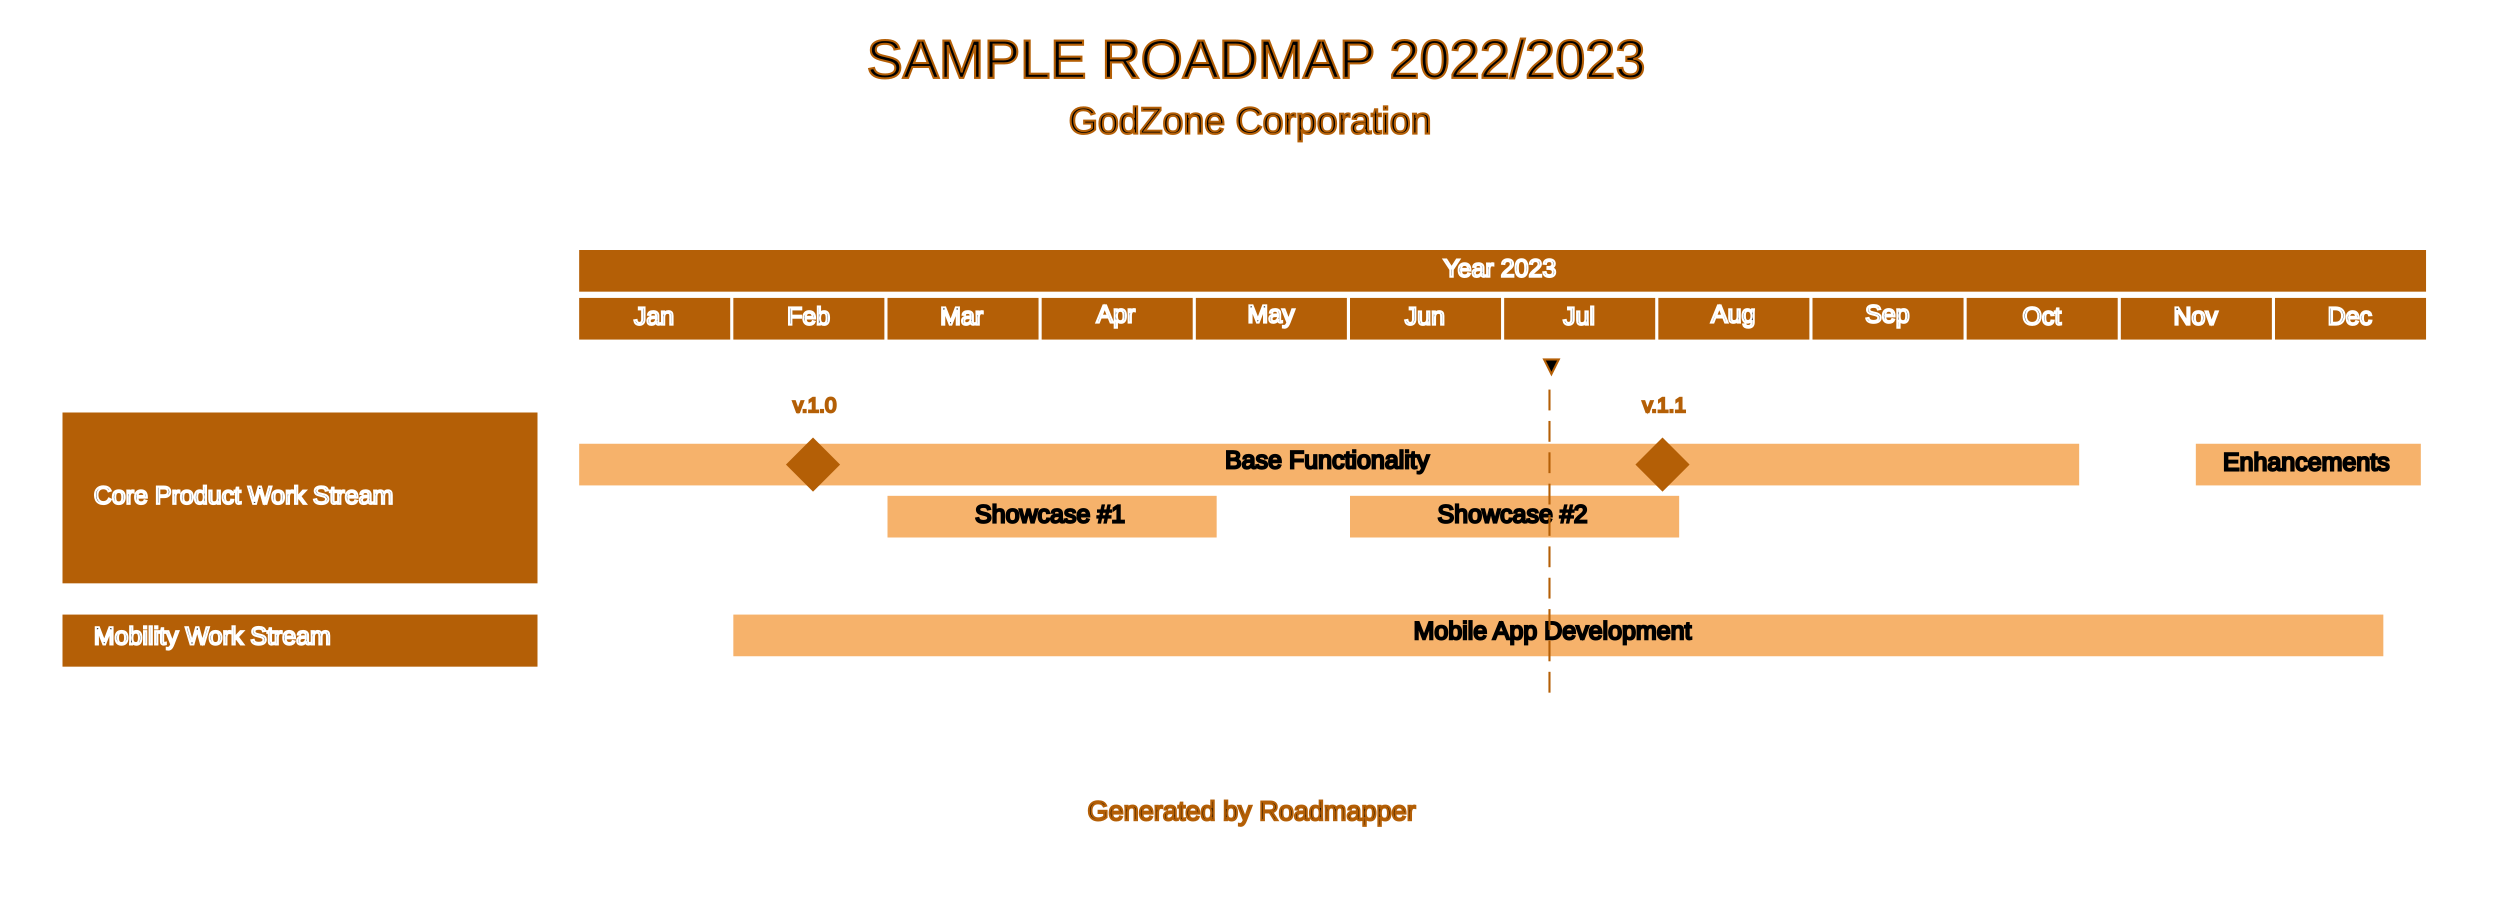
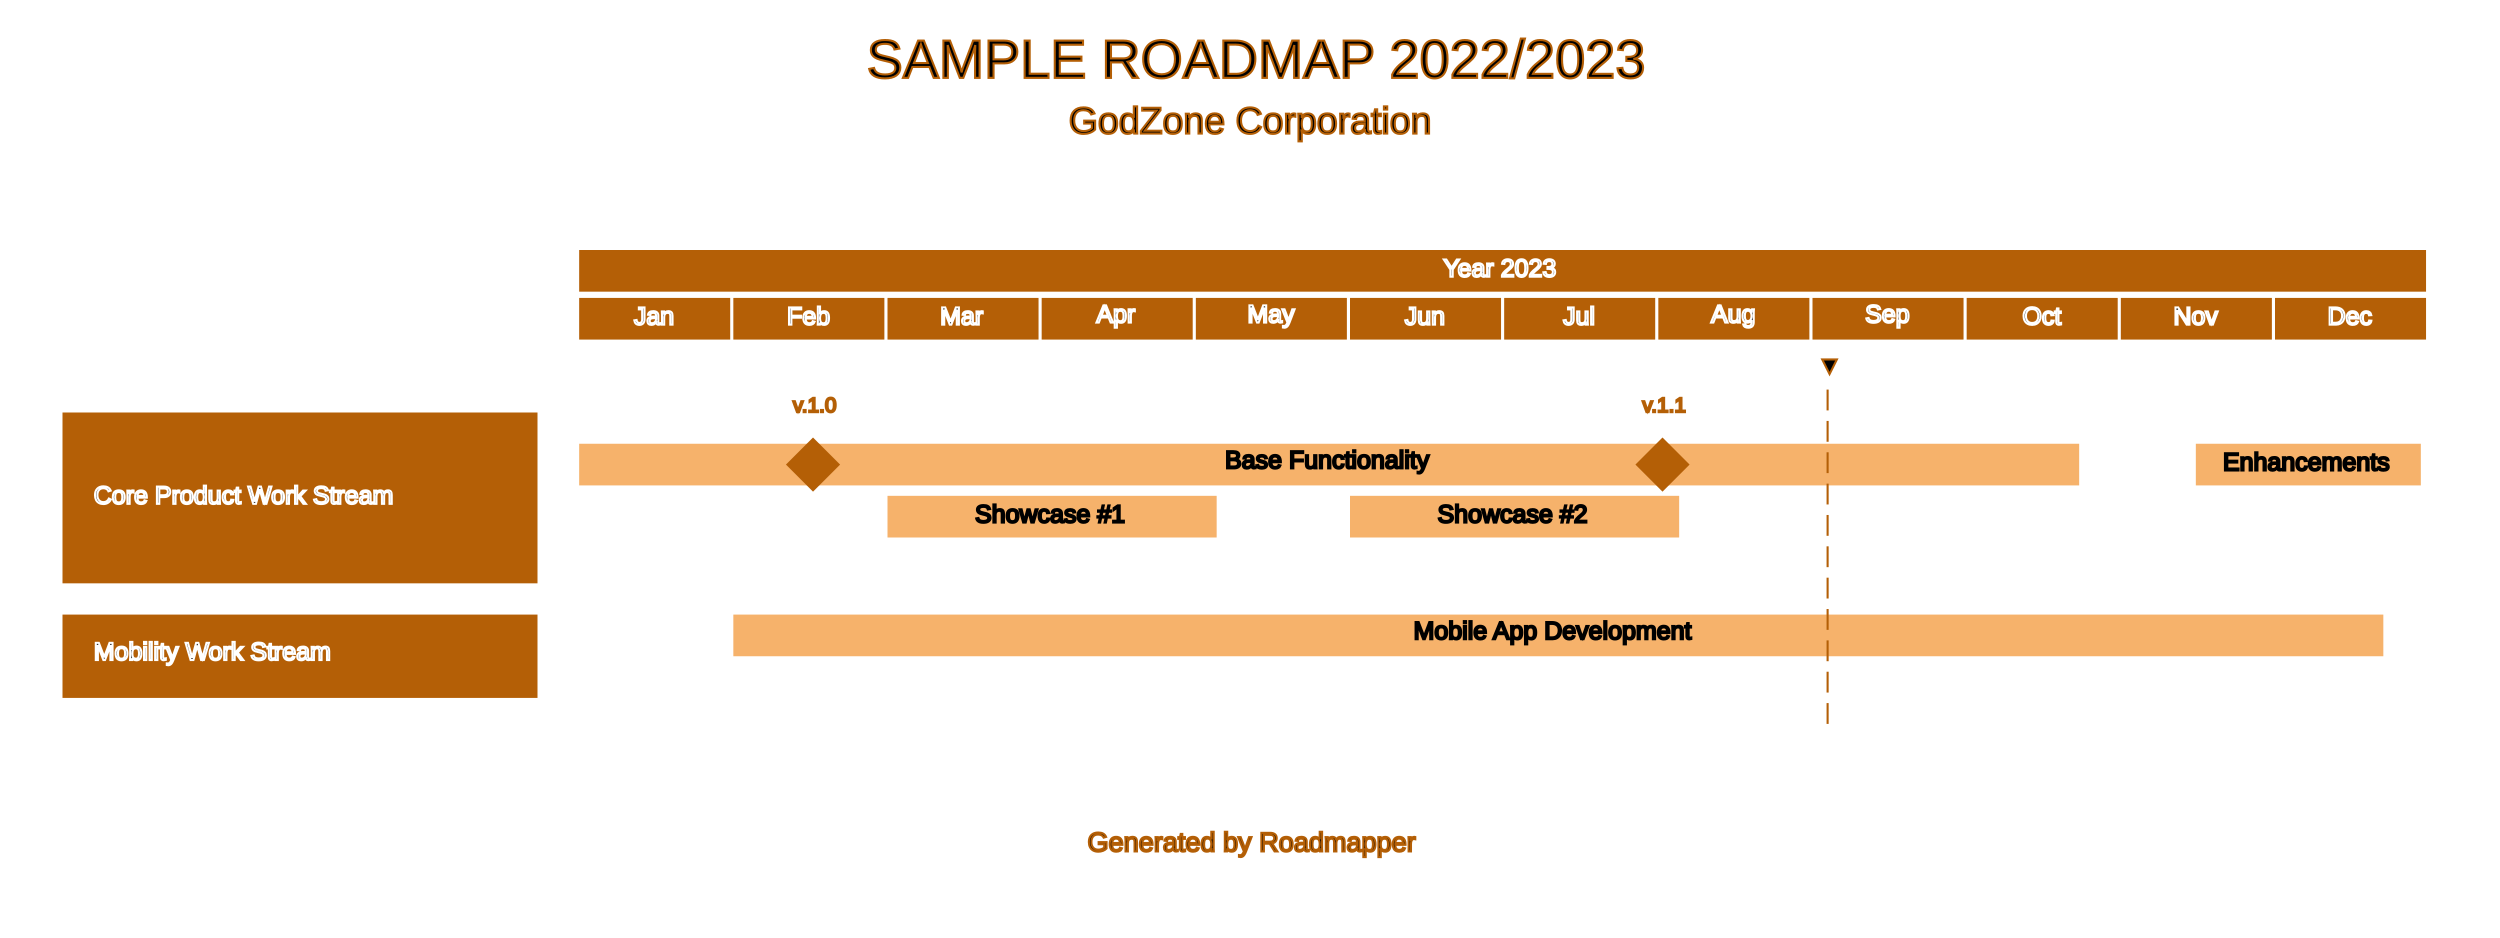
- <svg xmlns="http://www.w3.org/2000/svg" width="1200" height="435" viewBox="0 0 1200 435">
+ <svg xmlns="http://www.w3.org/2000/svg" width="1200" height="450" viewBox="0 0 1200 450">
  <defs>
</defs>
  <rect x="0" y="0" width="1200" height="1000" fill="#FFFFFF" />
  <text x="416.0" y="30" font-size="26" text-anchor="start" dominant-baseline="middle" font-family="Arial" stroke="#B45F06">SAMPLE ROADMAP 2022/2023</text>
  <text x="513.0" y="59" font-size="18" text-anchor="start" dominant-baseline="middle" font-family="Arial" stroke="#B45F06">GodZone Corporation</text>
  <rect x="278.0" y="120" width="886.5" height="20" fill="#B45F06" />
  <text x="692.75" y="124.5" font-size="12" stroke="#FFFFFF" text-anchor="start" dominant-baseline="hanging" font-family="Arial">Year 2023</text>
  <rect x="278.0" y="143" width="72.5" height="20" fill="#B45F06" />
  <text x="304.25" y="147.5" font-size="12" stroke="#FFFFFF" text-anchor="start" dominant-baseline="hanging" font-family="Arial">Jan</text>
  <rect x="352.0" y="143" width="72.5" height="20" fill="#B45F06" />
  <text x="377.75" y="147.5" font-size="12" stroke="#FFFFFF" text-anchor="start" dominant-baseline="hanging" font-family="Arial">Feb</text>
  <rect x="426.0" y="143" width="72.5" height="20" fill="#B45F06" />
  <text x="451.25" y="147.5" font-size="12" stroke="#FFFFFF" text-anchor="start" dominant-baseline="hanging" font-family="Arial">Mar</text>
  <rect x="500.0" y="143" width="72.5" height="20" fill="#B45F06" />
  <text x="526.25" y="146.5" font-size="12" stroke="#FFFFFF" text-anchor="start" dominant-baseline="hanging" font-family="Arial">Apr</text>
  <rect x="574.0" y="143" width="72.5" height="20" fill="#B45F06" />
  <text x="598.75" y="146.5" font-size="12" stroke="#FFFFFF" text-anchor="start" dominant-baseline="hanging" font-family="Arial">May</text>
  <rect x="648.0" y="143" width="72.5" height="20" fill="#B45F06" />
  <text x="674.25" y="147.5" font-size="12" stroke="#FFFFFF" text-anchor="start" dominant-baseline="hanging" font-family="Arial">Jun</text>
  <rect x="722.0" y="143" width="72.5" height="20" fill="#B45F06" />
  <text x="750.25" y="147.5" font-size="12" stroke="#FFFFFF" text-anchor="start" dominant-baseline="hanging" font-family="Arial">Jul</text>
  <rect x="796.0" y="143" width="72.5" height="20" fill="#B45F06" />
  <text x="821.25" y="146.5" font-size="12" stroke="#FFFFFF" text-anchor="start" dominant-baseline="hanging" font-family="Arial">Aug</text>
  <rect x="870.0" y="143" width="72.5" height="20" fill="#B45F06" />
  <text x="895.25" y="146.5" font-size="12" stroke="#FFFFFF" text-anchor="start" dominant-baseline="hanging" font-family="Arial">Sep</text>
  <rect x="944.0" y="143" width="72.5" height="20" fill="#B45F06" />
  <text x="970.75" y="147.5" font-size="12" stroke="#FFFFFF" text-anchor="start" dominant-baseline="hanging" font-family="Arial">Oct</text>
  <rect x="1018.0" y="143" width="72.5" height="20" fill="#B45F06" />
  <text x="1043.25" y="147.5" font-size="12" stroke="#FFFFFF" text-anchor="start" dominant-baseline="hanging" font-family="Arial">Nov</text>
  <rect x="1092.0" y="143" width="72.5" height="20" fill="#B45F06" />
  <text x="1117.25" y="147.5" font-size="12" stroke="#FFFFFF" text-anchor="start" dominant-baseline="hanging" font-family="Arial">Dec</text>
-   <path d="M351.0,163 L351.0,330" width="1" fill="(230, 230, 230, 12750)" />
-   <path d="M425.0,163 L425.0,330" width="1" fill="(230, 230, 230, 12750)" />
-   <path d="M499.0,163 L499.0,330" width="1" fill="(230, 230, 230, 12750)" />
-   <path d="M573.0,163 L573.0,330" width="1" fill="(230, 230, 230, 12750)" />
-   <path d="M647.0,163 L647.0,330" width="1" fill="(230, 230, 230, 12750)" />
-   <path d="M721.0,163 L721.0,330" width="1" fill="(230, 230, 230, 12750)" />
-   <path d="M795.0,163 L795.0,330" width="1" fill="(230, 230, 230, 12750)" />
-   <path d="M869.0,163 L869.0,330" width="1" fill="(230, 230, 230, 12750)" />
-   <path d="M943.0,163 L943.0,330" width="1" fill="(230, 230, 230, 12750)" />
-   <path d="M1017.0,163 L1017.0,330" width="1" fill="(230, 230, 230, 12750)" />
-   <path d="M1091.0,163 L1091.0,330" width="1" fill="(230, 230, 230, 12750)" />
+   <path d="M351.0,163 L351.0,345" width="1" fill="(230, 230, 230, 12750)" />
+   <path d="M425.0,163 L425.0,345" width="1" fill="(230, 230, 230, 12750)" />
+   <path d="M499.0,163 L499.0,345" width="1" fill="(230, 230, 230, 12750)" />
+   <path d="M573.0,163 L573.0,345" width="1" fill="(230, 230, 230, 12750)" />
+   <path d="M647.0,163 L647.0,345" width="1" fill="(230, 230, 230, 12750)" />
+   <path d="M721.0,163 L721.0,345" width="1" fill="(230, 230, 230, 12750)" />
+   <path d="M795.0,163 L795.0,345" width="1" fill="(230, 230, 230, 12750)" />
+   <path d="M869.0,163 L869.0,345" width="1" fill="(230, 230, 230, 12750)" />
+   <path d="M943.0,163 L943.0,345" width="1" fill="(230, 230, 230, 12750)" />
+   <path d="M1017.0,163 L1017.0,345" width="1" fill="(230, 230, 230, 12750)" />
+   <path d="M1091.0,163 L1091.0,345" width="1" fill="(230, 230, 230, 12750)" />
  <rect x="30" y="198" width="228.0" height="82" fill="#B45F06" />
  <text x="45" y="233.5" font-size="12" stroke="#FFFFFF" text-anchor="start" dominant-baseline="hanging" font-family="Arial">Core Product Work Stream</text>
  <rect x="278" y="213" width="720" height="20" fill="#F6B26B" />
  <text x="588.0" y="216.5" font-size="12" stroke="#000000" text-anchor="start" dominant-baseline="hanging" font-family="Arial">Base Functionality</text>
  <rect x="1054" y="213" width="108" height="20" fill="#F6B26B" />
  <text x="1067.0" y="217.5" font-size="12" stroke="#000000" text-anchor="start" dominant-baseline="hanging" font-family="Arial">Enhancements</text>
  <path d="M390.25,210 L403.25,223.0 L390.25,236 L377.25,223.0" fill="#B45F06" />
  <text x="380.583" y="195" font-size="10" text-anchor="start" dominant-baseline="middle" font-family="Arial" stroke="#B45F06">v.1.0</text>
  <path d="M798.0,210 L811.0,223.0 L798.0,236 L785.0,223.0" fill="#B45F06" />
  <text x="788.333" y="195" font-size="10" text-anchor="start" dominant-baseline="middle" font-family="Arial" stroke="#B45F06">v.1.1</text>
  <rect x="426" y="238" width="158" height="20" fill="#F6B26B" />
  <text x="468.0" y="242.5" font-size="12" stroke="#000000" text-anchor="start" dominant-baseline="hanging" font-family="Arial">Showcase #1</text>
  <rect x="648" y="238" width="158" height="20" fill="#F6B26B" />
  <text x="690.0" y="242.5" font-size="12" stroke="#000000" text-anchor="start" dominant-baseline="hanging" font-family="Arial">Showcase #2</text>
-   <rect x="30" y="295" width="228.0" height="25" fill="#B45F06" />
-   <text x="45" y="301.0" font-size="12" stroke="#FFFFFF" text-anchor="start" dominant-baseline="hanging" font-family="Arial">Mobility Work Stream</text>
+   <rect x="30" y="295" width="228.0" height="40" fill="#B45F06" />
+   <text x="45" y="308.5" font-size="12" stroke="#FFFFFF" text-anchor="start" dominant-baseline="hanging" font-family="Arial">Mobility Work Stream</text>
  <rect x="352" y="295" width="792" height="20" fill="#F6B26B" />
  <text x="678.5" y="298.5" font-size="12" stroke="#000000" text-anchor="start" dominant-baseline="hanging" font-family="Arial">Mobile App Development</text>
-   <text x="738.75" y="176" font-size="12" text-anchor="start" dominant-baseline="middle" font-family="Arial" stroke="#B45F06">▼</text>
-   <path d="M743.75,187.0 L743.75,197.0" stroke="#B45F06" />
-   <path d="M743.75,202.053 L743.75,212.053" stroke="#B45F06" />
-   <path d="M743.75,217.105 L743.75,227.105" stroke="#B45F06" />
-   <path d="M743.75,232.158 L743.75,242.158" stroke="#B45F06" />
-   <path d="M743.75,247.211 L743.75,257.211" stroke="#B45F06" />
-   <path d="M743.75,262.263 L743.75,272.263" stroke="#B45F06" />
-   <path d="M743.75,277.316 L743.75,287.316" stroke="#B45F06" />
-   <path d="M743.75,292.368 L743.75,302.368" stroke="#B45F06" />
-   <path d="M743.75,307.421 L743.75,317.421" stroke="#B45F06" />
-   <path d="M743.75,322.474 L743.75,332.474" stroke="#B45F06" />
-   <text x="522.0" y="390" font-size="13" text-anchor="start" dominant-baseline="middle" font-family="Arial" stroke="#B45F06">Generated by Roadmapper</text>
+   <text x="872.25" y="176" font-size="12" text-anchor="start" dominant-baseline="middle" font-family="Arial" stroke="#B45F06">▼</text>
+   <path d="M877.25,187.0 L877.25,197.0" stroke="#B45F06" />
+   <path d="M877.25,202.048 L877.25,212.048" stroke="#B45F06" />
+   <path d="M877.25,217.095 L877.25,227.095" stroke="#B45F06" />
+   <path d="M877.25,232.143 L877.25,242.143" stroke="#B45F06" />
+   <path d="M877.25,247.19 L877.25,257.19" stroke="#B45F06" />
+   <path d="M877.25,262.238 L877.25,272.238" stroke="#B45F06" />
+   <path d="M877.25,277.286 L877.25,287.286" stroke="#B45F06" />
+   <path d="M877.25,292.333 L877.25,302.333" stroke="#B45F06" />
+   <path d="M877.25,307.381 L877.25,317.381" stroke="#B45F06" />
+   <path d="M877.25,322.429 L877.25,332.429" stroke="#B45F06" />
+   <path d="M877.25,337.476 L877.25,347.476" stroke="#B45F06" />
+   <text x="522.0" y="405" font-size="13" text-anchor="start" dominant-baseline="middle" font-family="Arial" stroke="#B45F06">Generated by Roadmapper</text>
</svg>
